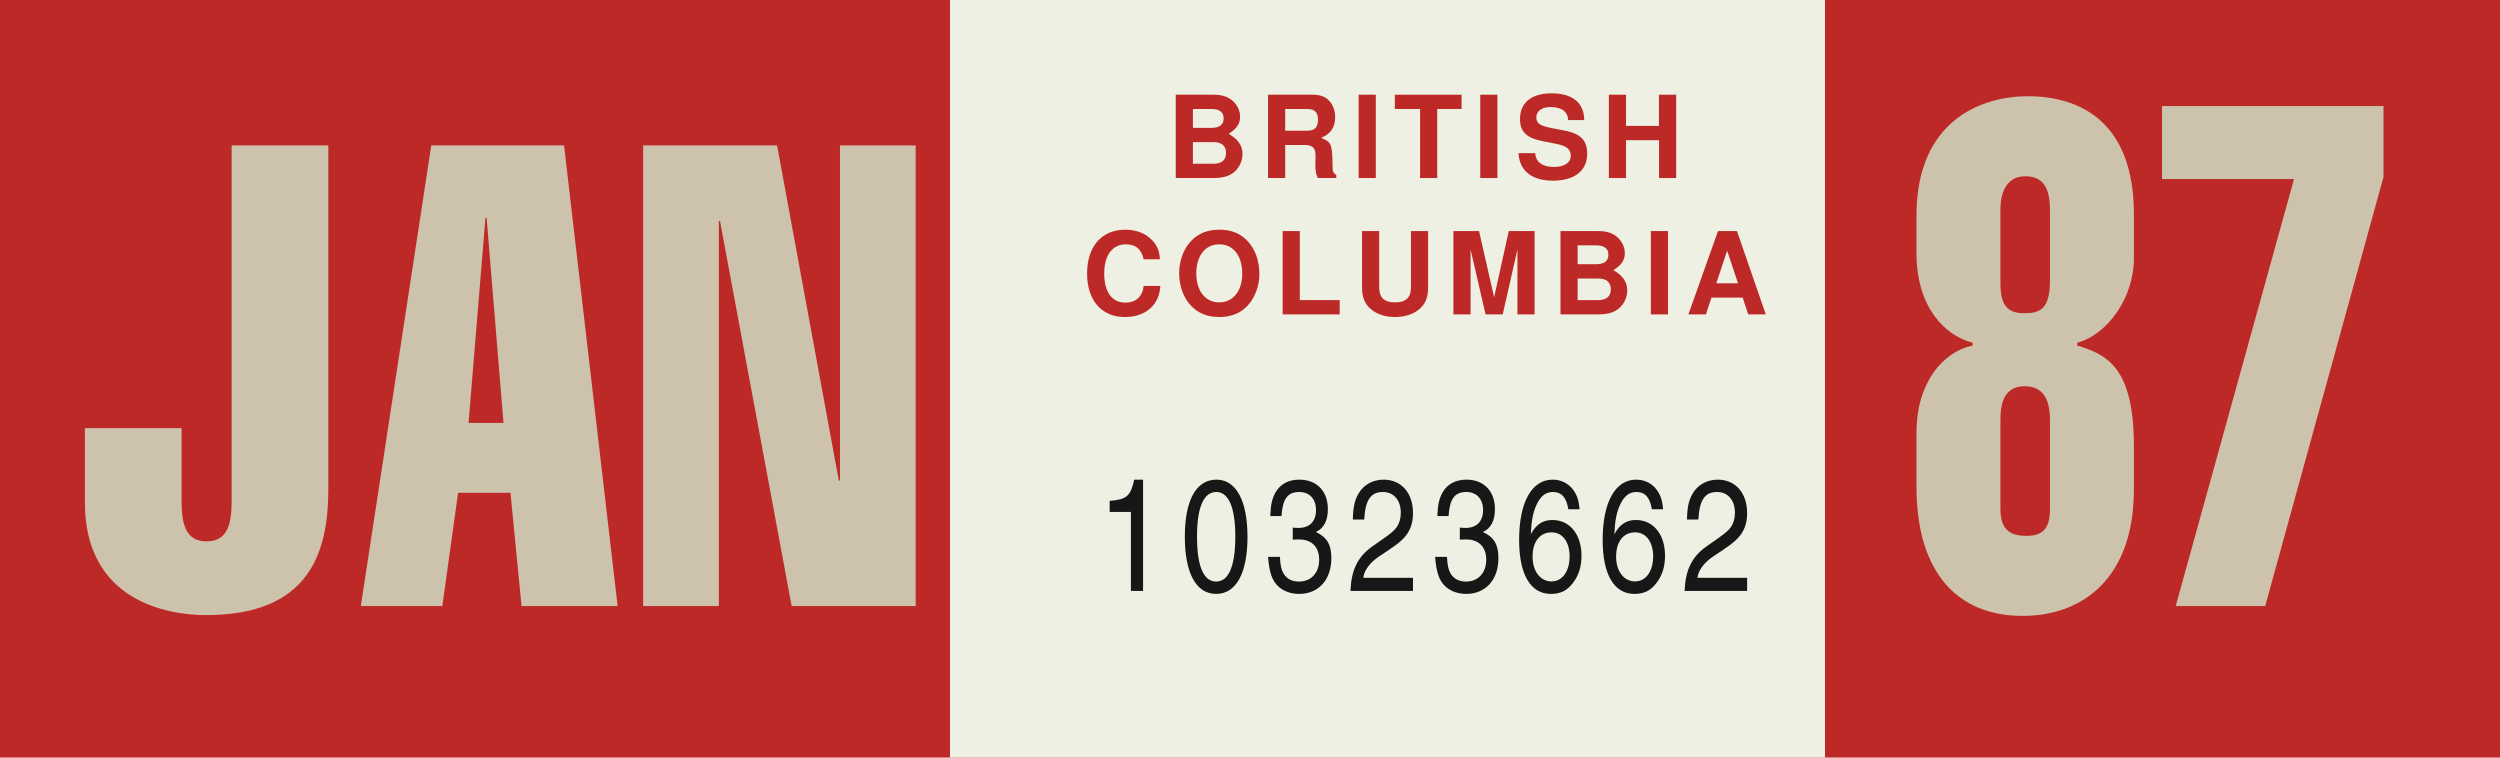
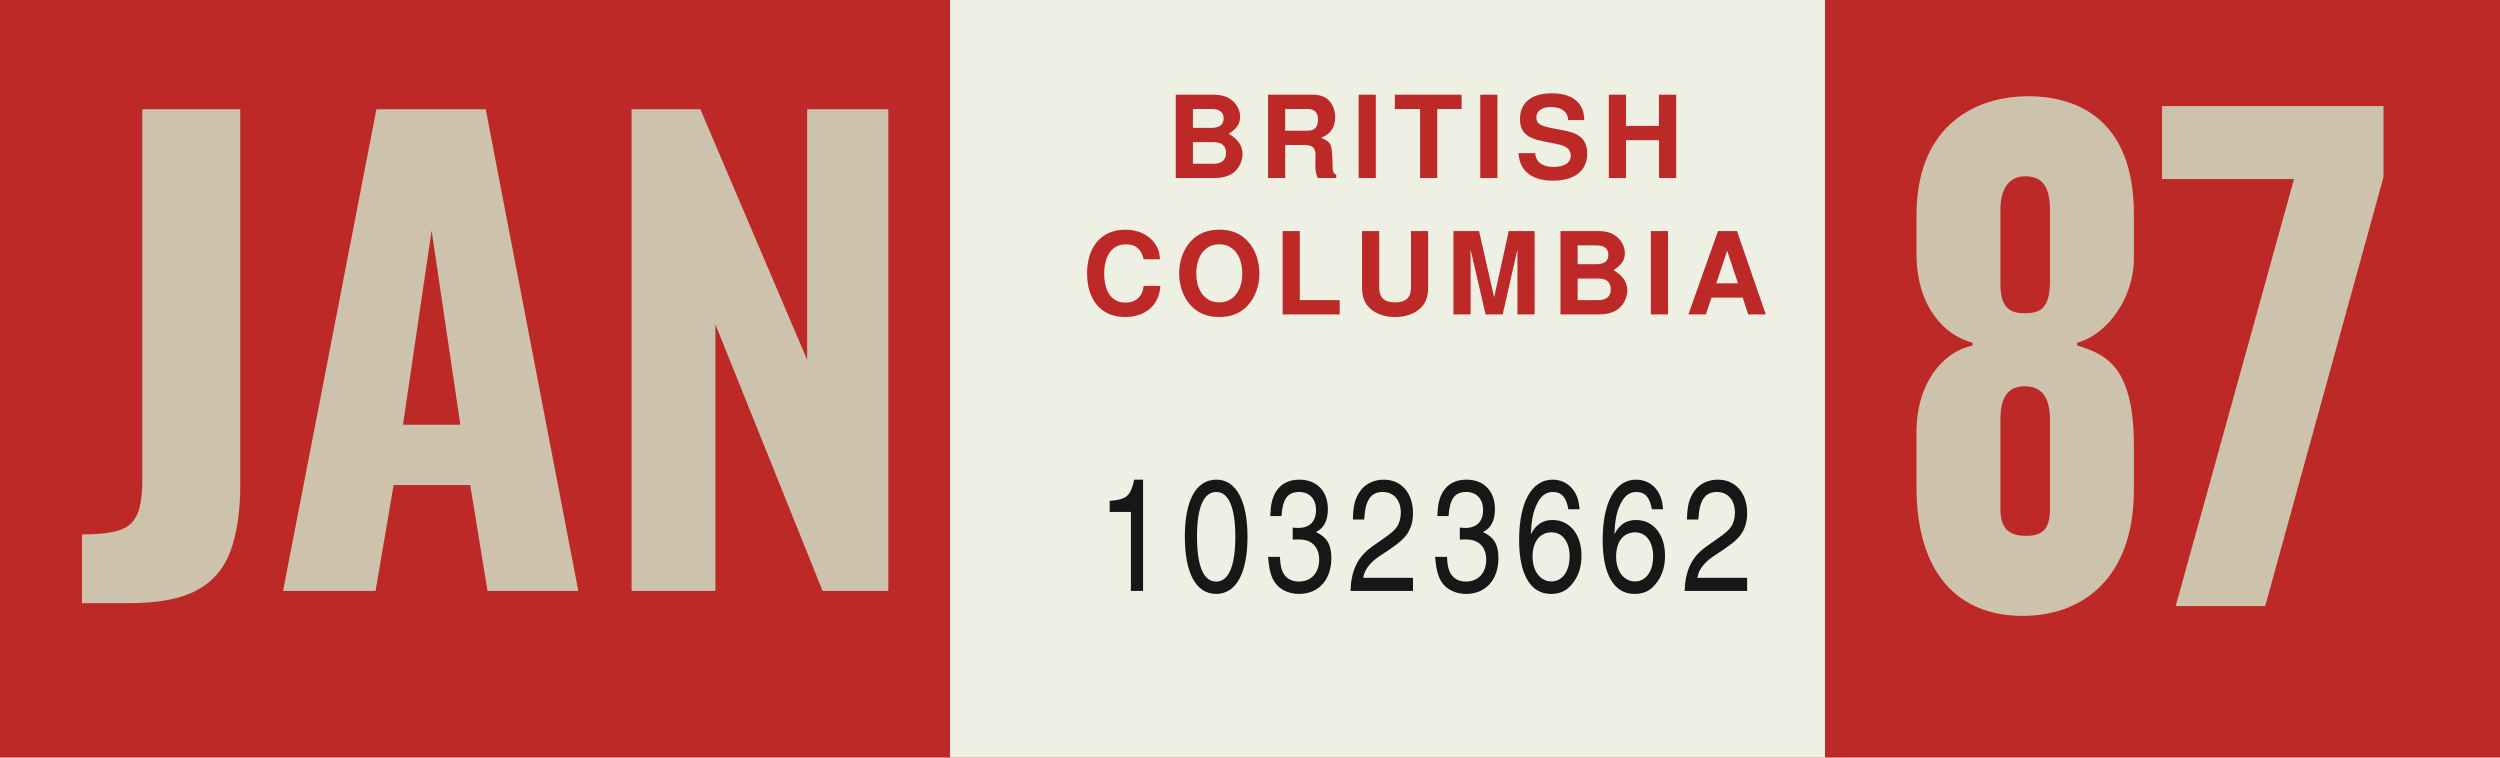
<svg xmlns="http://www.w3.org/2000/svg" viewBox="0 0 330 100" width="330" height="100">
  <g data-role="renewal-decal" data-accuracy="photograph-reviewed reconstruction; font and colour approximate" data-printing-system="split-panel" data-typography-review="1987" data-font-evidence="visual candidates; historical font identity unconfirmed" data-placement="rear">
    <rect x="0" y="0" width="330" height="100" fill="#bd2927" />
    <rect x="125.4" y="0" width="115.5" height="100" fill="#eef0e4" data-role="decal-centre" />
-     <g data-role="decal-month" data-die="bc-decal-print-heavy-year-wide" data-fit="reduced" role="img" aria-label="JAN">
-       <g transform="translate(9.9 19.189) scale(0.60811)" fill="none" stroke="#cdc2ac" stroke-width="0" stroke-linecap="square" stroke-linejoin="round">
+     <g data-role="decal-month" data-die="bc-decal-print-oswald-600" data-fit="reduced" role="img" aria-label="JAN">
+       <g transform="translate(9.9 14.419) scale(0.63581)" fill="none" stroke="#cdc2ac" stroke-width="0" stroke-linecap="square" stroke-linejoin="round">
        <g transform="translate(0 0)" data-character="J" fill="#cdc2ac" stroke="none" fill-rule="evenodd">
-           <path d="M34.003 0.0V75.843C34.003 80.197 34.129 85.955 28.567 85.955C23.006 85.955 23.132 80.197 23.132 75.843V61.376H2.149V77.528C2.149 99.017 20.225 101.966 28.441 101.966C50.941 101.966 54.986 88.343 54.986 74.579V0.0Z" />
+           <path d="M1.447 102.54V88.264Q5.043 88.264 7.494 87.841Q9.945 87.418 11.343 86.251Q12.74 85.083 13.357 82.836Q13.974 80.589 13.974 77.063V0.0H34.312V77.893Q34.312 86.147 32.314 91.641Q30.317 97.134 25.334 99.837Q20.351 102.54 11.321 102.54Z" />
        </g>
-         <g transform="translate(60.652 0)" data-character="A" fill="#cdc2ac" stroke="none" fill-rule="evenodd">
-           <path d="M24.775 60.253 28.441 15.73H28.694L32.36 60.253ZM16.685 0.0 1.39 100.0H19.087L22.5 75.421H33.876L36.278 100.0H57.135L45.506 0.0Z" />
+         <g transform="translate(40.652 0)" data-character="A" fill="#cdc2ac" stroke="none" fill-rule="evenodd">
+           <path d="M2.54 100.0 21.928 0.0H44.617L63.837 100.0H44.991L41.395 78.022H25.494L21.748 100.0ZM27.443 65.495H39.348L33.383 25.195Z" />
        </g>
-         <g transform="translate(121.304 0)" data-character="N" fill="#cdc2ac" stroke="none" fill-rule="evenodd">
-           <path d="M2.022 100.0H18.455V16.433H18.708L34.256 100.0H61.18V0.0H44.747V72.753H44.494L31.096 0.0H2.022Z" />
+         <g transform="translate(108.072 0)" data-character="N" fill="#cdc2ac" stroke="none" fill-rule="evenodd">
+           <path d="M7.486 100.0V0.0H21.754L43.93 52.038V0.0H60.782V100.0H47.132L24.877 44.653V100.0Z" />
        </g>
      </g>
    </g>
    <g data-role="decal-year" data-die="bc-decal-print-heavy-year" data-fit="natural" role="img" aria-label="87">
      <g transform="translate(251.842 14) scale(0.66)" fill="none" stroke="#cdc2ac" stroke-width="0" stroke-linecap="square" stroke-linejoin="round">
        <g transform="translate(0 0)" data-character="8" fill="#cdc2ac" stroke="none" fill-rule="evenodd">
          <path d="M45.202 68.118C45.202 52.247 39.843 49.719 33.876 47.893V47.331C40.045 45.646 45.202 38.202 45.202 30.478V21.629C45.202 3.371 34.685 -1.966 23.966 -1.966C14.764 -1.966 1.719 2.809 1.719 21.91V29.494C1.719 40.169 7.382 45.927 12.944 47.331V47.893C6.978 49.157 1.719 55.337 1.719 65.309V76.124C1.719 93.539 10.112 101.966 22.955 101.966C34.989 101.966 45.202 94.382 45.202 76.685ZM18.506 62.64C18.506 58.848 19.618 56.039 23.36 56.039C27.0 56.039 28.416 58.567 28.416 62.781V80.618C28.416 84.831 26.697 85.955 23.663 85.955C20.73 85.955 18.506 84.972 18.506 80.618ZM18.506 20.646C18.506 16.854 20.022 14.045 23.461 14.045C26.899 14.045 28.416 16.152 28.416 20.787V34.972C28.416 40.59 26.393 41.433 23.36 41.433C20.427 41.433 18.506 40.449 18.506 35.534Z" />
        </g>
        <g transform="translate(49.921 0)" data-character="7" fill="#cdc2ac" stroke="none" fill-rule="evenodd">
          <path d="M27.303 14.607 3.64 100.0H21.539L45.202 14.185V0.0H0.91V14.607Z" />
        </g>
      </g>
    </g>
    <g data-role="decal-legend" data-die="bc-decal-print-normal" data-fit="natural" role="img" aria-label="BRITISH">
      <g transform="translate(153.962 12.5) scale(0.11)" fill="none" stroke="#bd2927" stroke-width="0" stroke-linecap="square" stroke-linejoin="round">
        <g transform="translate(0 0)" data-character="B" fill="#bd2927" stroke="none" fill-rule="evenodd">
          <path d="M11.248 100.0H56.241C67.764 100.0 75.446 97.805 81.481 92.73C87.517 87.654 91.358 79.287 91.358 71.193C91.358 61.317 86.145 53.498 74.76 46.914C84.636 40.604 88.477 34.842 88.477 26.337C88.477 19.342 85.048 12.209 79.424 7.27C73.525 2.195 66.529 0.0 55.83 0.0H11.248ZM31.824 17.147H54.184C63.786 17.147 68.724 20.988 68.724 28.395C68.724 35.94 63.786 39.781 54.184 39.781H31.824ZM31.824 56.927H56.379C66.392 56.927 71.605 61.317 71.605 69.959C71.605 78.464 66.392 82.853 56.379 82.853H31.824Z" />
        </g>
        <g transform="translate(111.04 0)" data-character="R" fill="#bd2927" stroke="none" fill-rule="evenodd">
          <path d="M31.55 60.357H55.144C64.06 60.357 67.901 63.923 67.901 72.154V76.269C67.764 78.875 67.764 81.344 67.764 82.853C67.764 92.318 68.313 95.199 70.782 100.0H92.867V96.296C89.712 94.513 88.477 92.455 88.477 88.066C87.929 58.573 87.38 57.202 74.623 51.715C85.871 47.325 91.495 39.232 91.495 27.023C91.495 19.067 88.752 11.797 83.951 6.859C79.424 2.195 73.114 0.0 64.609 0.0H10.974V100.0H31.55ZM31.55 43.21V17.147H56.379C62.277 17.147 64.609 17.695 67.215 19.753C69.684 21.811 70.919 25.24 70.919 29.904C70.919 34.705 69.684 38.546 67.215 40.604C64.883 42.524 62.277 43.21 56.379 43.21Z" />
        </g>
        <g transform="translate(222.08 0)" data-character="I" fill="#bd2927" stroke="none" fill-rule="evenodd">
          <path d="M29.218 0.0H8.642V100.0H29.218Z" />
        </g>
        <g transform="translate(272.214 0)" data-character="T" fill="#bd2927" stroke="none" fill-rule="evenodd">
          <path d="M52.812 17.147H82.03V0.0H1.92V17.147H32.236V100.0H52.812Z" />
        </g>
        <g transform="translate(368.027 0)" data-character="I" fill="#bd2927" stroke="none" fill-rule="evenodd">
          <path d="M29.218 0.0H8.642V100.0H29.218Z" />
        </g>
        <g transform="translate(418.161 0)" data-character="S" fill="#bd2927" stroke="none" fill-rule="evenodd">
          <path d="M83.265 30.453C83.128 9.739 69.273 -1.646 44.033 -1.646C20.027 -1.646 6.173 9.602 6.173 29.081C6.173 44.582 13.992 52.126 34.294 55.967L48.285 58.711C62.003 61.317 67.078 65.158 67.078 73.251C67.078 81.619 59.396 86.694 46.914 86.694C32.922 86.694 25.103 80.796 24.417 70.096H4.39C5.624 91.495 20.302 103.155 45.816 103.155C71.605 103.155 86.831 91.221 86.831 70.782C86.831 55.007 78.875 46.776 60.357 43.21L44.719 40.192C30.041 37.311 25.789 34.431 25.789 27.16C25.789 19.616 32.373 14.815 43.073 14.815C56.104 14.815 63.374 20.302 64.06 30.453Z" />
        </g>
        <g transform="translate(521.656 0)" data-character="H" fill="#bd2927" stroke="none" fill-rule="evenodd">
          <path d="M69.547 54.595V100.0H90.123V0.0H69.41V37.449H29.904V0.0H9.328V100.0H29.904V54.595Z" />
        </g>
      </g>
    </g>
    <g data-role="decal-legend" data-die="bc-decal-print-normal" data-fit="natural" role="img" aria-label="COLUMBIA">
      <g transform="translate(142.83 30.5) scale(0.11)" fill="none" stroke="#bd2927" stroke-width="0" stroke-linecap="square" stroke-linejoin="round">
        <g transform="translate(0 0)" data-character="C" fill="#bd2927" stroke="none" fill-rule="evenodd">
          <path d="M93.553 33.882C92.867 25.24 91.084 19.753 86.831 14.129C79.15 3.978 66.804 -1.646 51.852 -1.646C23.594 -1.646 6.036 18.519 6.036 50.892C6.036 83.128 23.457 103.155 51.303 103.155C76.269 103.155 92.73 88.752 93.964 65.844H73.937C72.565 78.601 64.609 85.871 51.852 85.871C35.94 85.871 26.612 72.977 26.612 51.166C26.612 29.081 36.351 15.912 52.538 15.912C64.472 15.912 71.193 21.674 73.937 33.882Z" />
        </g>
        <g transform="translate(111.04 0)" data-character="O" fill="#bd2927" stroke="none" fill-rule="evenodd">
          <path d="M53.498 -1.646C39.506 -1.646 27.984 3.018 19.479 12.209C10.562 21.811 5.487 35.802 5.487 50.754C5.487 65.706 10.562 79.835 19.479 89.3C28.121 98.628 39.369 103.155 53.635 103.155C67.901 103.155 79.15 98.628 87.791 89.3C96.433 80.11 101.783 65.569 101.783 51.44C101.783 35.802 96.708 21.674 87.791 12.209C79.012 2.743 68.038 -1.646 53.498 -1.646ZM53.635 15.912C70.508 15.912 81.207 29.63 81.207 51.303C81.207 71.879 70.096 85.597 53.635 85.597C36.9 85.597 26.063 71.879 26.063 50.754C26.063 29.63 36.9 15.912 53.635 15.912Z" />
        </g>
        <g transform="translate(229.762 0)" data-character="L" fill="#bd2927" stroke="none" fill-rule="evenodd">
          <path d="M31.55 0.0H10.974V100.0H79.424V82.853H31.55Z" />
        </g>
        <g transform="translate(325.575 0)" data-character="U" fill="#bd2927" stroke="none" fill-rule="evenodd">
          <path d="M69.136 0.0V67.764C69.136 79.835 62.963 85.597 50.069 85.597C37.174 85.597 31.001 79.835 31.001 67.764V0.0H10.425V67.764C10.425 79.012 13.443 86.968 20.165 93.004C27.435 99.588 37.997 103.155 50.069 103.155C62.14 103.155 72.702 99.588 79.973 93.004C86.694 86.968 89.712 79.012 89.712 67.764V0.0Z" />
        </g>
        <g transform="translate(436.615 0)" data-character="M" fill="#bd2927" stroke="none" fill-rule="evenodd">
          <path d="M29.63 22.085 47.599 100.0H68.176L85.871 22.085V100.0H106.447V0.0H75.446L57.888 79.561L39.781 0.0H9.053V100.0H29.63Z" />
        </g>
        <g transform="translate(562.881 0)" data-character="B" fill="#bd2927" stroke="none" fill-rule="evenodd">
          <path d="M11.248 100.0H56.241C67.764 100.0 75.446 97.805 81.481 92.73C87.517 87.654 91.358 79.287 91.358 71.193C91.358 61.317 86.145 53.498 74.76 46.914C84.636 40.604 88.477 34.842 88.477 26.337C88.477 19.342 85.048 12.209 79.424 7.27C73.525 2.195 66.529 0.0 55.83 0.0H11.248ZM31.824 17.147H54.184C63.786 17.147 68.724 20.988 68.724 28.395C68.724 35.94 63.786 39.781 54.184 39.781H31.824ZM31.824 56.927H56.379C66.392 56.927 71.605 61.317 71.605 69.959C71.605 78.464 66.392 82.853 56.379 82.853H31.824Z" />
        </g>
        <g transform="translate(673.921 0)" data-character="I" fill="#bd2927" stroke="none" fill-rule="evenodd">
          <path d="M29.218 0.0H8.642V100.0H29.218Z" />
        </g>
        <g transform="translate(724.055 0)" data-character="A" fill="#bd2927" stroke="none" fill-rule="evenodd">
          <path d="M68.724 79.835 75.309 100.0H96.433L61.866 0.0H39.095L3.567 100.0H24.554L31.276 79.835ZM63.1 62.689H37.037L50.069 23.594Z" />
        </g>
      </g>
    </g>
    <g data-role="decal-serial" data-die="bc-decal-print-control" data-fit="natural" role="img" aria-label="10323662">
      <g transform="translate(144.744 63) scale(0.15)" fill="none" stroke="#171717" stroke-width="0" stroke-linecap="square" stroke-linejoin="round">
        <g transform="translate(0 0)" data-character="1" fill="#171717" stroke="none" fill-rule="evenodd">
          <path d="M40.947 2.089H33.148C29.944 16.574 26.462 19.638 11.56 20.752V30.501H30.223V100.0H40.947Z" />
        </g>
        <g transform="translate(73.51 0)" data-character="0" fill="#171717" stroke="none" fill-rule="evenodd">
          <path d="M32.033 2.089C14.206 2.089 4.178 20.056 4.178 52.228C4.178 84.401 14.067 102.646 31.755 102.646C49.304 102.646 59.331 84.401 59.331 52.507C59.331 20.613 49.304 2.089 32.033 2.089ZM31.894 12.953C42.758 12.953 48.607 26.741 48.607 52.228C48.607 78.134 42.758 91.783 31.755 91.783C20.613 91.783 14.903 78.273 14.903 52.228C14.903 26.323 20.752 12.953 31.894 12.953Z" />
        </g>
        <g transform="translate(147.02 0)" data-character="3" fill="#171717" stroke="none" fill-rule="evenodd">
          <path d="M25.627 54.875C27.437 54.875 27.994 54.875 30.084 54.735H31.476C42.34 54.735 48.886 61.421 48.886 72.563C48.886 84.123 41.783 91.783 31.058 91.783C25.07 91.783 20.474 89.415 17.688 84.958C15.599 81.476 14.763 77.855 14.345 70.056H3.9C5.014 83.565 7.242 90.39 12.535 95.682C17.131 100.139 23.816 102.646 31.198 102.646C48.329 102.646 59.61 90.251 59.61 71.17C59.61 59.192 55.71 52.646 45.961 48.189C53.064 44.847 56.546 38.162 56.546 27.994C56.546 12.256 46.797 2.089 31.476 2.089C22.006 2.089 14.763 5.85 10.446 13.37C7.382 18.942 6.267 23.955 5.85 34.123H15.738C16.713 18.942 21.17 12.953 31.337 12.953C40.39 12.953 46.1 19.081 46.1 28.83C46.1 38.858 40.529 44.568 30.641 44.568C29.387 44.568 28.412 44.568 25.627 44.29Z" />
        </g>
        <g transform="translate(220.53 0)" data-character="2" fill="#171717" stroke="none" fill-rule="evenodd">
          <path d="M15.042 37.187C15.877 20.195 20.752 12.953 31.337 12.953C40.947 12.953 47.214 20.056 47.214 31.198C47.214 36.212 45.961 40.529 43.593 43.872C41.783 46.518 39.136 48.886 32.451 53.621L21.727 61.142C9.192 70.195 3.621 81.755 2.925 100.0H57.939V88.44H14.206C15.042 81.755 20.056 75.07 28.134 69.638L36.49 64.067C45.265 58.217 49.164 54.735 52.228 50.696C56.128 45.265 57.939 39.136 57.939 31.476C57.939 13.788 47.632 2.089 32.173 2.089C22.563 2.089 14.345 6.685 10.028 14.345C6.546 20.334 5.292 25.905 5.014 37.187Z" />
        </g>
        <g transform="translate(294.04 0)" data-character="3" fill="#171717" stroke="none" fill-rule="evenodd">
          <path d="M25.627 54.875C27.437 54.875 27.994 54.875 30.084 54.735H31.476C42.34 54.735 48.886 61.421 48.886 72.563C48.886 84.123 41.783 91.783 31.058 91.783C25.07 91.783 20.474 89.415 17.688 84.958C15.599 81.476 14.763 77.855 14.345 70.056H3.9C5.014 83.565 7.242 90.39 12.535 95.682C17.131 100.139 23.816 102.646 31.198 102.646C48.329 102.646 59.61 90.251 59.61 71.17C59.61 59.192 55.71 52.646 45.961 48.189C53.064 44.847 56.546 38.162 56.546 27.994C56.546 12.256 46.797 2.089 31.476 2.089C22.006 2.089 14.763 5.85 10.446 13.37C7.382 18.942 6.267 23.955 5.85 34.123H15.738C16.713 18.942 21.17 12.953 31.337 12.953C40.39 12.953 46.1 19.081 46.1 28.83C46.1 38.858 40.529 44.568 30.641 44.568C29.387 44.568 28.412 44.568 25.627 44.29Z" />
        </g>
        <g transform="translate(367.55 0)" data-character="6" fill="#171717" stroke="none" fill-rule="evenodd">
          <path d="M57.521 28.134C56.825 21.17 55.989 17.967 53.76 13.928C49.721 6.407 42.34 2.089 33.844 2.089C15.32 2.089 4.318 22.006 4.318 55.153C4.318 85.655 14.345 102.646 32.312 102.646C40.669 102.646 46.379 99.861 51.532 93.175C56.825 86.351 59.192 78.691 59.192 68.942C59.192 50.279 48.886 37.604 33.705 37.604C25.07 37.604 19.22 41.504 14.624 50.139C15.181 37.744 16.574 30.641 19.777 23.955C23.259 16.435 27.855 12.953 33.983 12.953C41.643 12.953 45.822 17.549 47.632 28.134ZM32.869 48.468C42.479 48.468 48.747 56.825 48.747 69.638C48.747 82.73 42.34 91.643 32.869 91.643C22.981 91.643 16.156 82.73 16.156 69.777C16.156 56.685 22.563 48.468 32.869 48.468Z" />
        </g>
        <g transform="translate(441.06 0)" data-character="6" fill="#171717" stroke="none" fill-rule="evenodd">
          <path d="M57.521 28.134C56.825 21.17 55.989 17.967 53.76 13.928C49.721 6.407 42.34 2.089 33.844 2.089C15.32 2.089 4.318 22.006 4.318 55.153C4.318 85.655 14.345 102.646 32.312 102.646C40.669 102.646 46.379 99.861 51.532 93.175C56.825 86.351 59.192 78.691 59.192 68.942C59.192 50.279 48.886 37.604 33.705 37.604C25.07 37.604 19.22 41.504 14.624 50.139C15.181 37.744 16.574 30.641 19.777 23.955C23.259 16.435 27.855 12.953 33.983 12.953C41.643 12.953 45.822 17.549 47.632 28.134ZM32.869 48.468C42.479 48.468 48.747 56.825 48.747 69.638C48.747 82.73 42.34 91.643 32.869 91.643C22.981 91.643 16.156 82.73 16.156 69.777C16.156 56.685 22.563 48.468 32.869 48.468Z" />
        </g>
        <g transform="translate(514.57 0)" data-character="2" fill="#171717" stroke="none" fill-rule="evenodd">
          <path d="M15.042 37.187C15.877 20.195 20.752 12.953 31.337 12.953C40.947 12.953 47.214 20.056 47.214 31.198C47.214 36.212 45.961 40.529 43.593 43.872C41.783 46.518 39.136 48.886 32.451 53.621L21.727 61.142C9.192 70.195 3.621 81.755 2.925 100.0H57.939V88.44H14.206C15.042 81.755 20.056 75.07 28.134 69.638L36.49 64.067C45.265 58.217 49.164 54.735 52.228 50.696C56.128 45.265 57.939 39.136 57.939 31.476C57.939 13.788 47.632 2.089 32.173 2.089C22.563 2.089 14.345 6.685 10.028 14.345C6.546 20.334 5.292 25.905 5.014 37.187Z" />
        </g>
      </g>
    </g>
  </g>
</svg>
